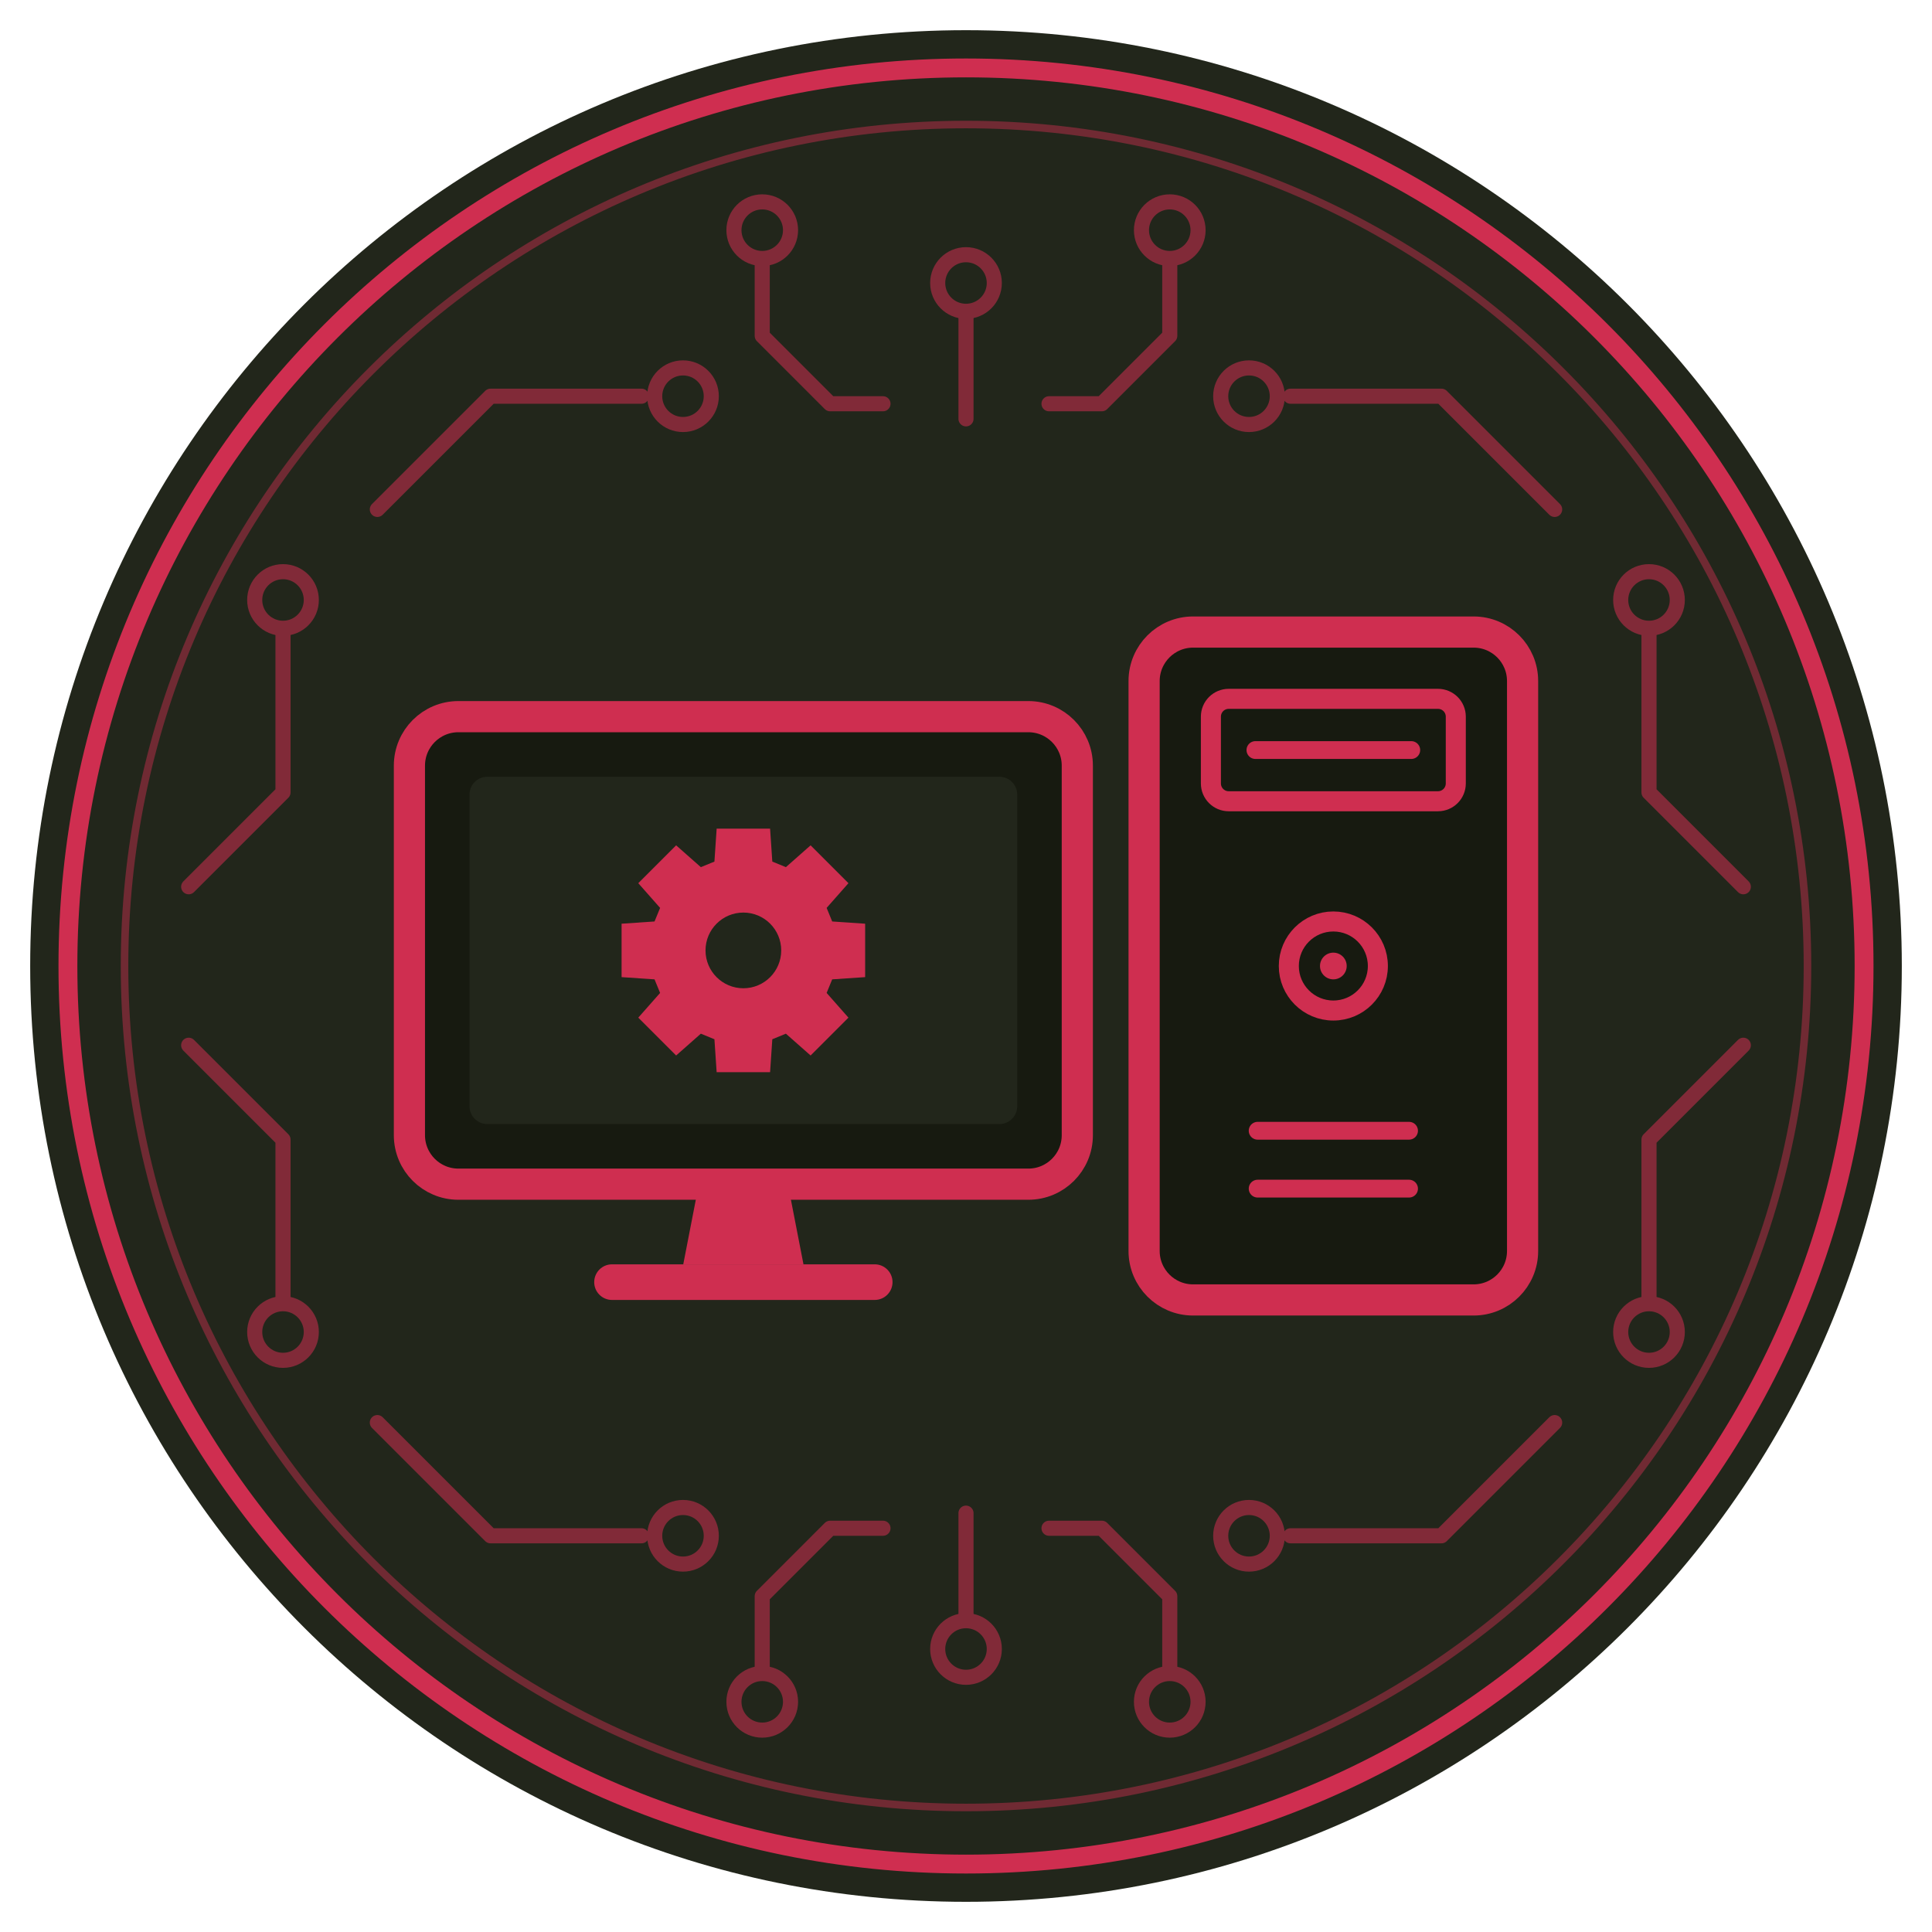
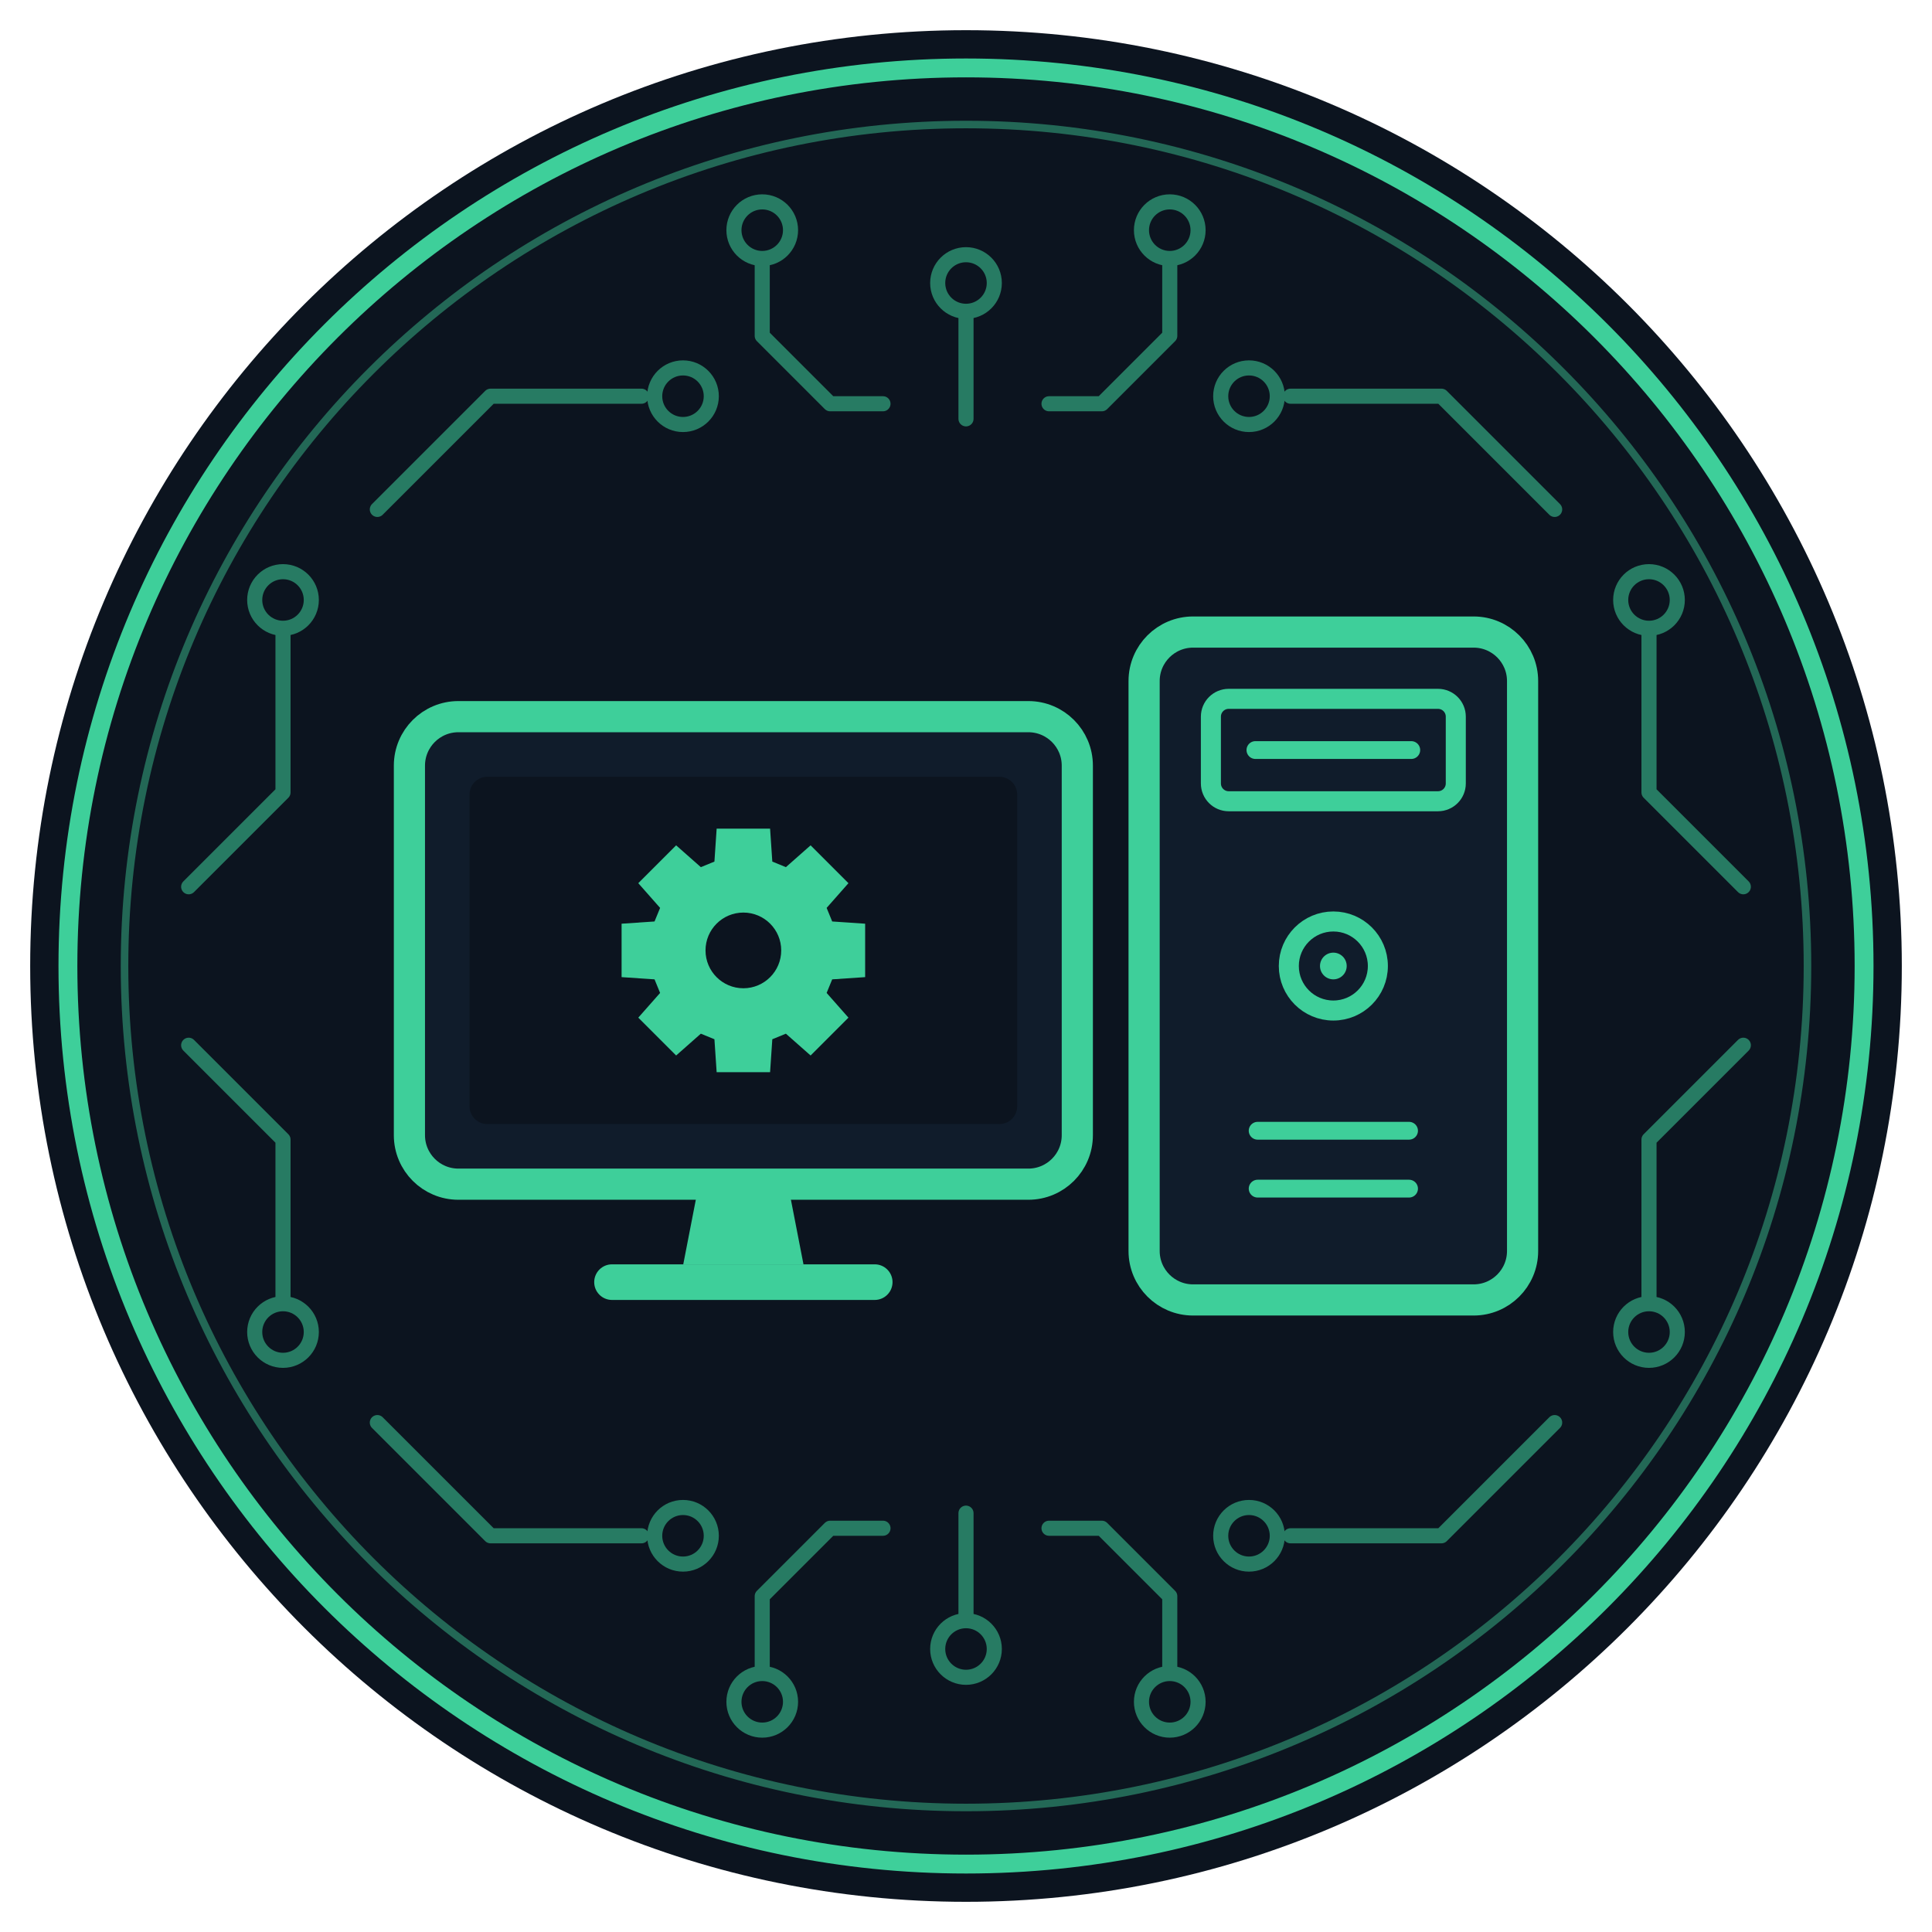
<svg xmlns="http://www.w3.org/2000/svg" viewBox="0 0 1024 1024" role="img" aria-label="HunterPCBuilds logo">
  <defs>
    <clipPath id="c">
      <circle cx="512" cy="512" r="432" />
    </clipPath>
  </defs>
-   <circle cx="512" cy="512" r="496" fill="#22261b" />
-   <circle cx="512" cy="512" r="476" fill="none" stroke="#cf2e50" stroke-width="10" />
-   <circle cx="512" cy="512" r="446" fill="none" stroke="#cf2e50" stroke-width="4" opacity=".45" />
-   <g clip-path="url(#c)" fill="none" stroke="#cf2e50" stroke-width="8" stroke-linecap="round" stroke-linejoin="round" opacity=".55">
+   <circle cx="512" cy="512" r="496" fill="#0c141f" />
+   <circle cx="512" cy="512" r="476" fill="none" stroke="#3ecf9a" stroke-width="10" />
+   <circle cx="512" cy="512" r="446" fill="none" stroke="#3ecf9a" stroke-width="4" opacity=".45" />
+   <g clip-path="url(#c)" fill="none" stroke="#3ecf9a" stroke-width="8" stroke-linecap="round" stroke-linejoin="round" opacity=".55">
    <path d="M100 470 L150 420 V334" />
    <path d="M924.0 470 L874.0 420 V 334" />
    <path d="M200 270 L260 210 H340" />
    <path d="M824.0 270 L764.0 210 H 684.0" />
    <path d="M404 138 V178 L440 214 H468" />
    <path d="M620.0 138 V 178 L584.0 214 H 556.0" />
    <path d="M512 166 V222" />
    <path d="M100 554.0 L150 604.0 V 690.0" />
    <path d="M924.0 554.0 L874.0 604.0 V 690.0" />
    <path d="M200 754.0 L260 814.0 H 340" />
    <path d="M824.0 754.0 L764.0 814.0 H 684.0" />
    <path d="M404 886.0 V 846.0 L440 810.0 H 468" />
    <path d="M620.0 886.0 V 846.0 L584.0 810.0 H 556.0" />
    <path d="M512 858.0 V 802.0" />
-     <circle cx="150" cy="318" r="15" fill="#22261b" />
-     <circle cx="874" cy="318" r="15" fill="#22261b" />
-     <circle cx="362" cy="210" r="15" fill="#22261b" />
-     <circle cx="662" cy="210" r="15" fill="#22261b" />
-     <circle cx="404" cy="122" r="15" fill="#22261b" />
-     <circle cx="620" cy="122" r="15" fill="#22261b" />
-     <circle cx="512" cy="150" r="15" fill="#22261b" />
-     <circle cx="150" cy="706" r="15" fill="#22261b" />
-     <circle cx="874" cy="706" r="15" fill="#22261b" />
-     <circle cx="362" cy="814" r="15" fill="#22261b" />
-     <circle cx="662" cy="814" r="15" fill="#22261b" />
-     <circle cx="404" cy="902" r="15" fill="#22261b" />
-     <circle cx="620" cy="902" r="15" fill="#22261b" />
-     <circle cx="512" cy="874" r="15" fill="#22261b" />
+     <circle cx="150" cy="318" r="15" fill="#0c141f" />
+     <circle cx="874" cy="318" r="15" fill="#0c141f" />
+     <circle cx="362" cy="210" r="15" fill="#0c141f" />
+     <circle cx="662" cy="210" r="15" fill="#0c141f" />
+     <circle cx="404" cy="122" r="15" fill="#0c141f" />
+     <circle cx="620" cy="122" r="15" fill="#0c141f" />
+     <circle cx="512" cy="150" r="15" fill="#0c141f" />
+     <circle cx="150" cy="706" r="15" fill="#0c141f" />
+     <circle cx="874" cy="706" r="15" fill="#0c141f" />
+     <circle cx="362" cy="814" r="15" fill="#0c141f" />
+     <circle cx="662" cy="814" r="15" fill="#0c141f" />
+     <circle cx="404" cy="902" r="15" fill="#0c141f" />
+     <circle cx="620" cy="902" r="15" fill="#0c141f" />
+     <circle cx="512" cy="874" r="15" fill="#0c141f" />
  </g>
  <g transform="translate(512,512) scale(1.18) translate(-465,-412)">
-     <rect x="215" y="300" width="300" height="210" rx="22" fill="#171a10" stroke="#cf2e50" stroke-width="14" />
-     <rect x="242" y="327" width="246" height="156" rx="8" fill="#22261b" />
-     <path d="M404.9,392.0 L419.7,393.0 L419.7,417.0 L404.9,418.0 L402.4,424.1 L412.2,435.2 L395.2,452.2 L384.1,442.4 L378.0,444.9 L377.0,459.7 L353.0,459.7 L352.0,444.9 L345.9,442.4 L334.8,452.2 L317.8,435.2 L327.6,424.1 L325.1,418.0 L310.3,417.0 L310.3,393.0 L325.1,392.0 L327.6,385.9 L317.8,374.8 L334.8,357.8 L345.9,367.6 L352.0,365.1 L353.0,350.3 L377.0,350.3 L378.0,365.1 L384.1,367.6 L395.2,357.8 L412.2,374.8 L402.4,385.9Z M382,405 A17,17 0 1 0 348,405 A17,17 0 1 0 382,405Z" fill="#cf2e50" fill-rule="evenodd" />
-     <path d="M345 510 H385 L392 546 H338Z" fill="#cf2e50" />
-     <rect x="298" y="546" width="134" height="16" rx="8" fill="#cf2e50" />
-     <rect x="545" y="262" width="170" height="300" rx="22" fill="#171a10" stroke="#cf2e50" stroke-width="14" />
-     <rect x="575" y="292" width="110" height="46" rx="8" fill="none" stroke="#cf2e50" stroke-width="9" />
-     <path d="M595 315 H665" stroke="#cf2e50" stroke-width="8" stroke-linecap="round" />
-     <circle cx="630" cy="412" r="20" fill="none" stroke="#cf2e50" stroke-width="9" />
-     <circle cx="630" cy="412" r="6" fill="#cf2e50" />
-     <path d="M596 486 H664 M596 512 H664" stroke="#cf2e50" stroke-width="8" stroke-linecap="round" />
+     <rect x="215" y="300" width="300" height="210" rx="22" fill="#101c2b" stroke="#3ecf9a" stroke-width="14" />
+     <rect x="242" y="327" width="246" height="156" rx="8" fill="#0c141f" />
+     <path d="M404.9,392.0 L419.7,393.0 L419.7,417.0 L404.9,418.0 L402.4,424.1 L412.2,435.2 L395.2,452.2 L384.1,442.4 L378.0,444.9 L377.0,459.7 L353.0,459.7 L352.0,444.9 L345.9,442.4 L334.8,452.2 L317.8,435.2 L327.6,424.1 L325.1,418.0 L310.3,417.0 L310.3,393.0 L325.1,392.0 L327.6,385.9 L317.8,374.8 L334.8,357.8 L345.9,367.6 L352.0,365.1 L353.0,350.3 L377.0,350.3 L378.0,365.1 L384.1,367.6 L395.2,357.8 L412.2,374.8 L402.4,385.9Z M382,405 A17,17 0 1 0 348,405 A17,17 0 1 0 382,405Z" fill="#3ecf9a" fill-rule="evenodd" />
+     <path d="M345 510 H385 L392 546 H338Z" fill="#3ecf9a" />
+     <rect x="298" y="546" width="134" height="16" rx="8" fill="#3ecf9a" />
+     <rect x="545" y="262" width="170" height="300" rx="22" fill="#101c2b" stroke="#3ecf9a" stroke-width="14" />
+     <rect x="575" y="292" width="110" height="46" rx="8" fill="none" stroke="#3ecf9a" stroke-width="9" />
+     <path d="M595 315 H665" stroke="#3ecf9a" stroke-width="8" stroke-linecap="round" />
+     <circle cx="630" cy="412" r="20" fill="none" stroke="#3ecf9a" stroke-width="9" />
+     <circle cx="630" cy="412" r="6" fill="#3ecf9a" />
+     <path d="M596 486 H664 M596 512 H664" stroke="#3ecf9a" stroke-width="8" stroke-linecap="round" />
  </g>
</svg>
